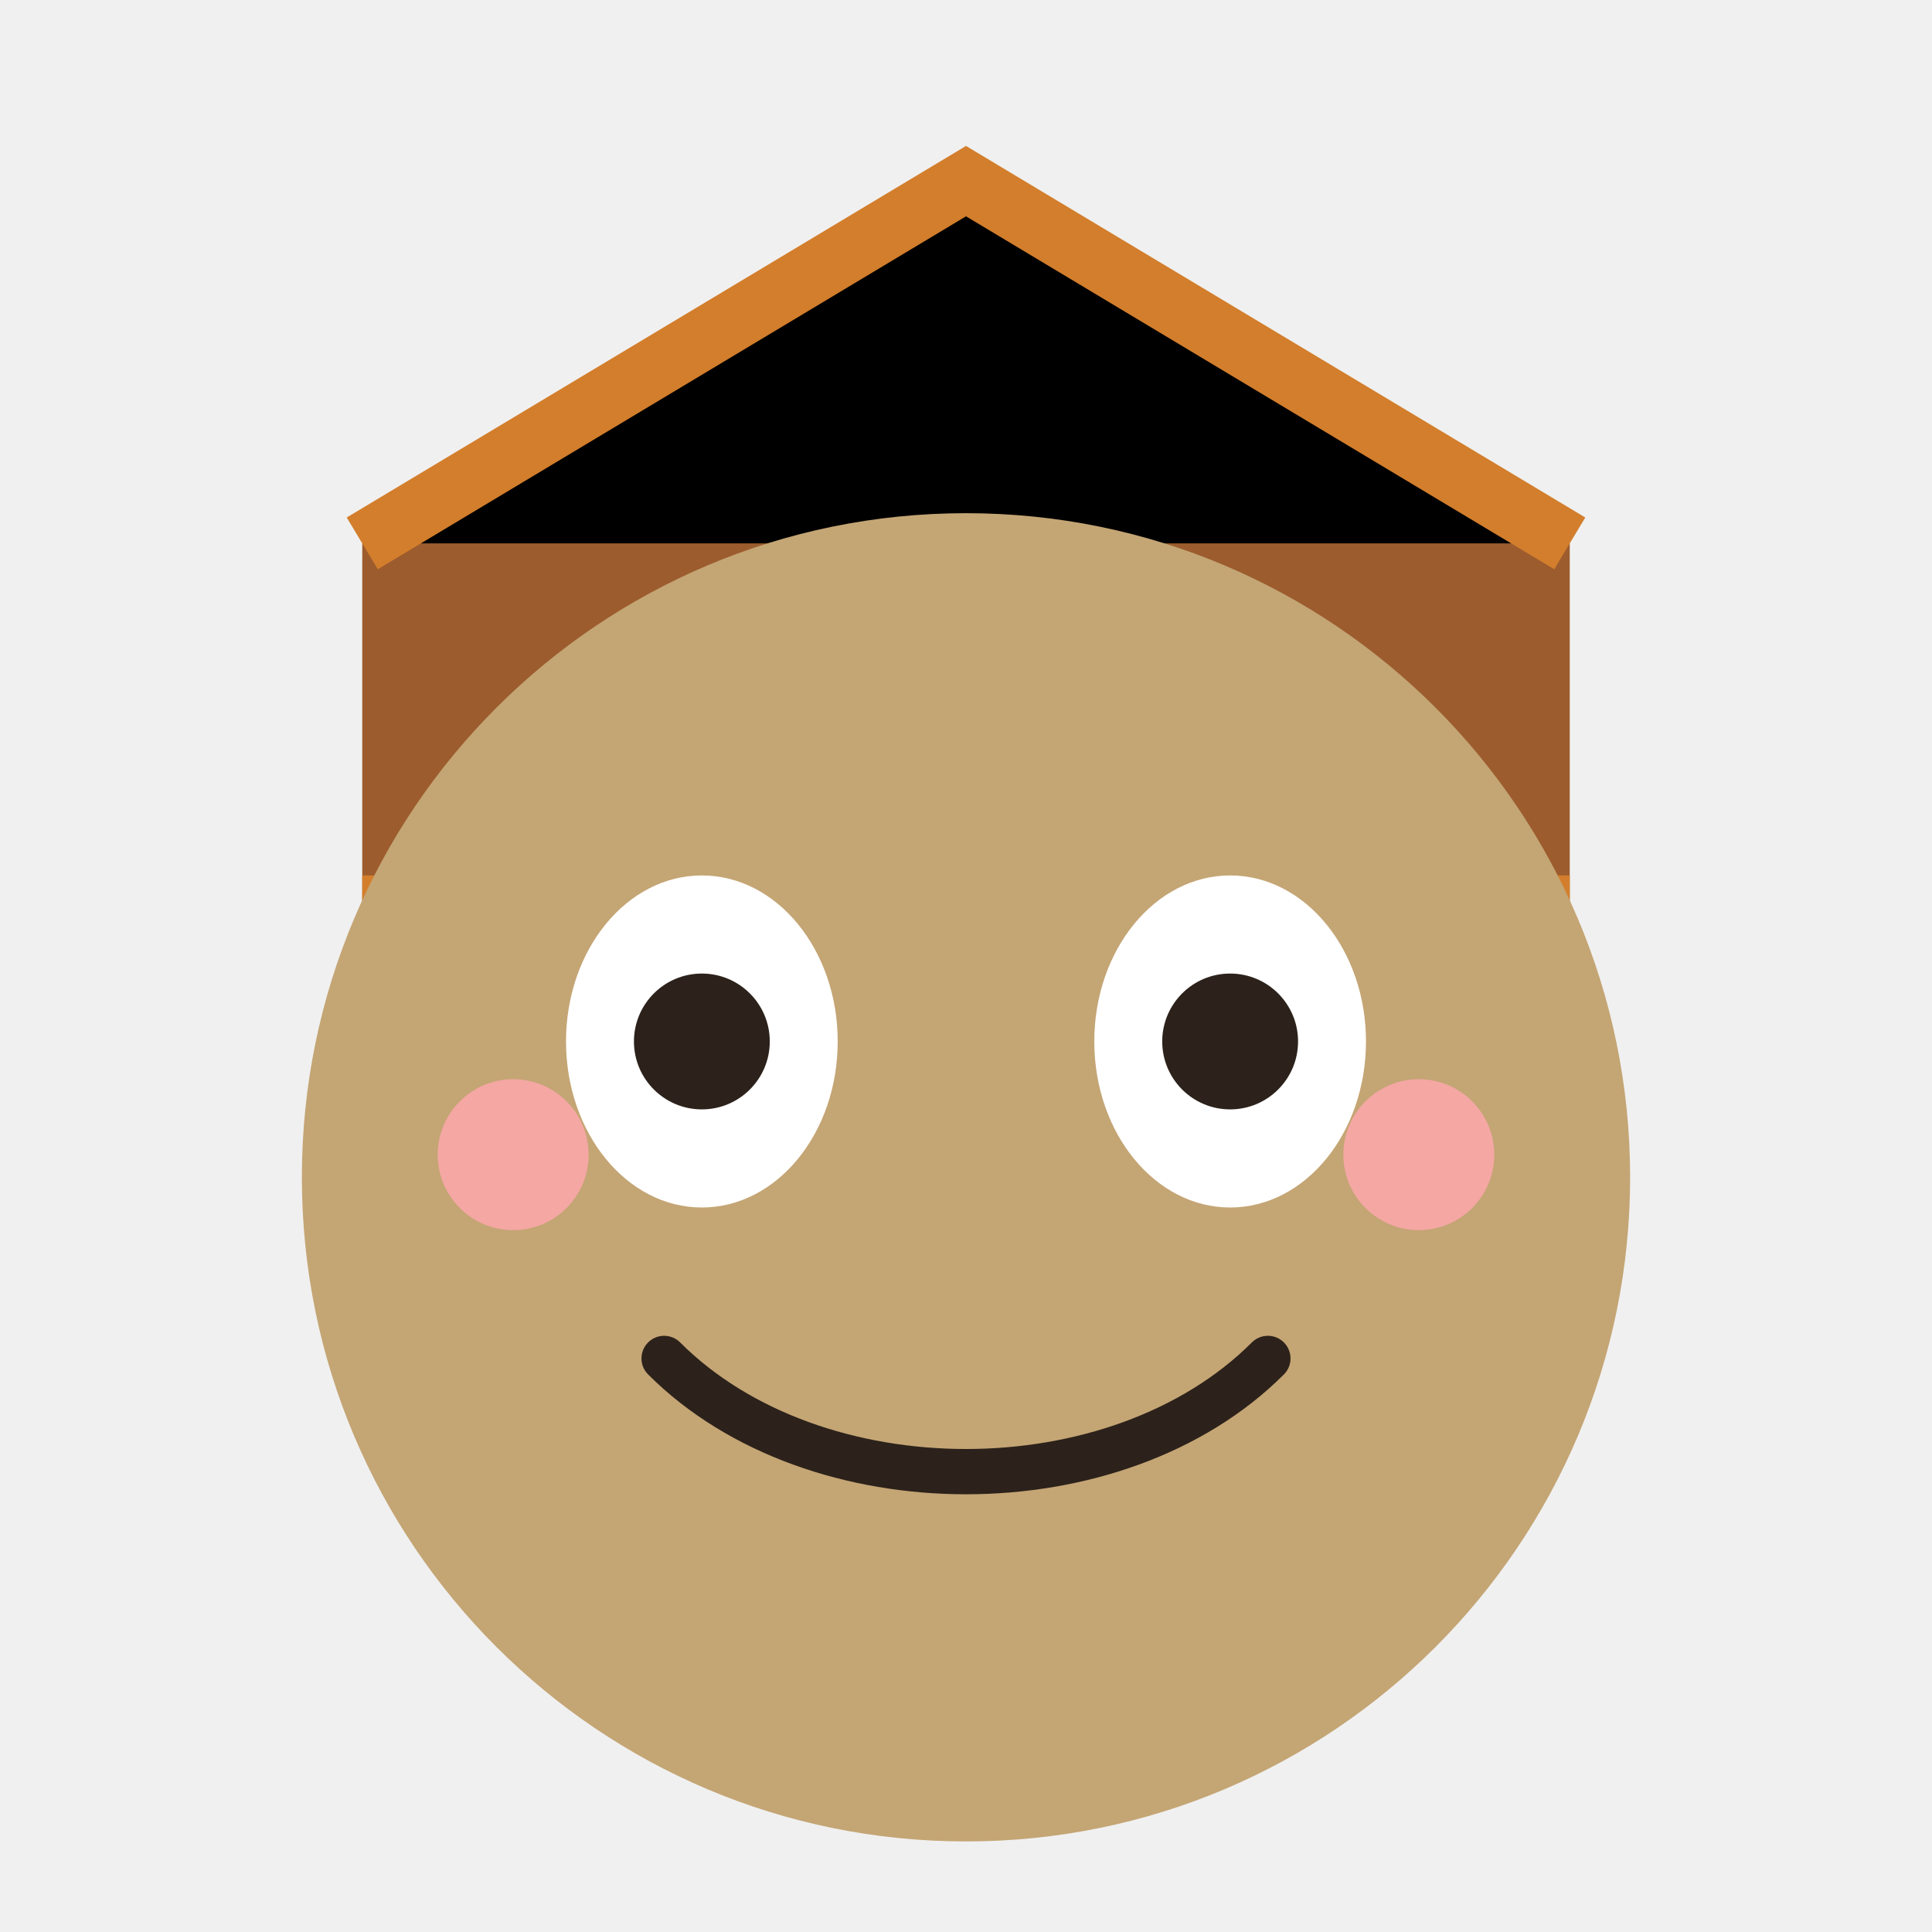
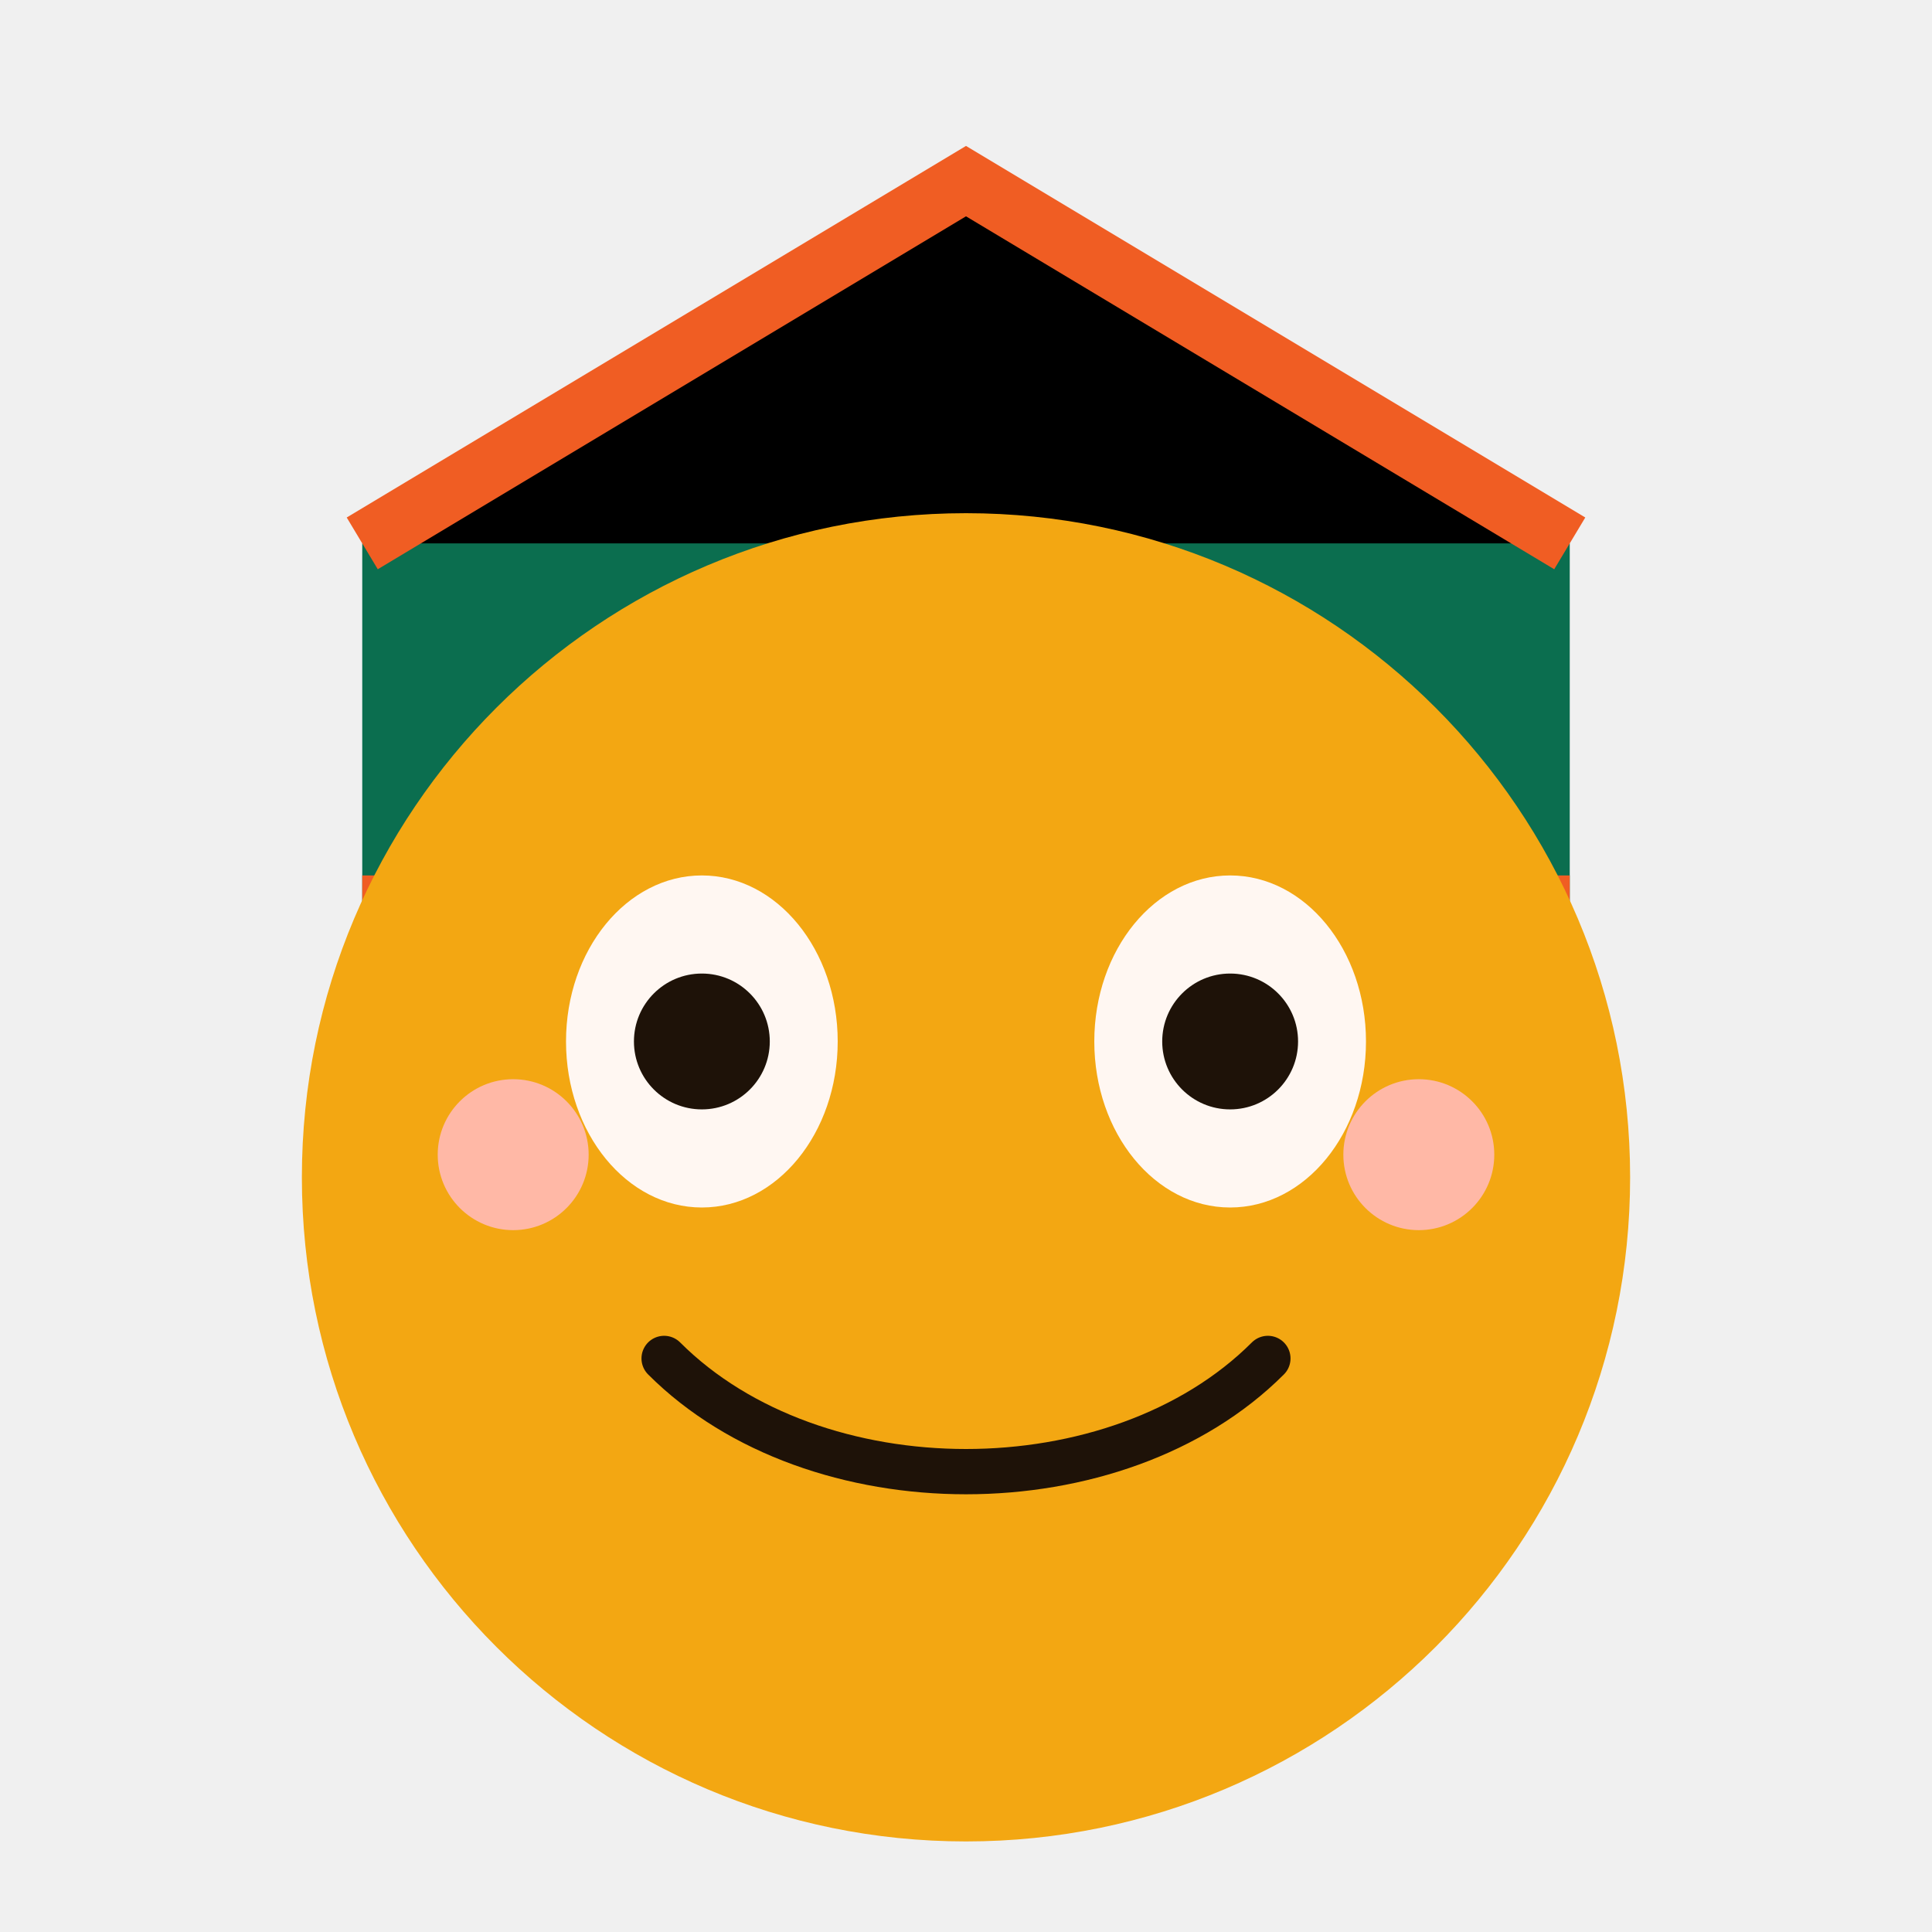
<svg xmlns="http://www.w3.org/2000/svg" width="512" height="512" viewBox="0 0 512 512">
-   <path d="M96 144L256 48l160 96v96H96z" fill="#9C5C2E" />
-   <path d="M96 144L256 48l160 96" stroke="#D37E2C" stroke-width="16" />
-   <path d="M96 240h320" stroke="#D37E2C" stroke-width="16" />
-   <circle cx="256" cy="312" r="176" fill="#C4A574" />
-   <ellipse cx="186" cy="276" rx="36" ry="44" fill="#fff" />
-   <ellipse cx="326" cy="276" rx="36" ry="44" fill="#fff" />
-   <circle cx="186" cy="276" r="18" fill="#2C221B" />
-   <circle cx="326" cy="276" r="18" fill="#2C221B" />
-   <path d="M176 360c40 40 120 40 160 0" stroke="#2C221B" stroke-width="12" stroke-linecap="round" fill="none" />
-   <circle cx="136" cy="306" r="20" fill="#F4A7A3" />
-   <circle cx="376" cy="306" r="20" fill="#F4A7A3" />
+   <path d="M96 144L256 48l160 96v96H96z" fill="#0B6E4F" />
+   <path d="M96 144L256 48l160 96" stroke="#F05D23" stroke-width="16" />
+   <path d="M96 240h320" stroke="#F05D23" stroke-width="16" />
+   <circle cx="256" cy="312" r="176" fill="#F3A712" />
+   <ellipse cx="186" cy="276" rx="36" ry="44" fill="#FFF7F2" />
+   <ellipse cx="326" cy="276" rx="36" ry="44" fill="#FFF7F2" />
+   <circle cx="186" cy="276" r="18" fill="#1E1208" />
+   <circle cx="326" cy="276" r="18" fill="#1E1208" />
+   <path d="M176 360c40 40 120 40 160 0" stroke="#1E1208" stroke-width="12" stroke-linecap="round" fill="none" />
+   <circle cx="136" cy="306" r="20" fill="#FFB8A6" />
+   <circle cx="376" cy="306" r="20" fill="#FFB8A6" />
</svg>
